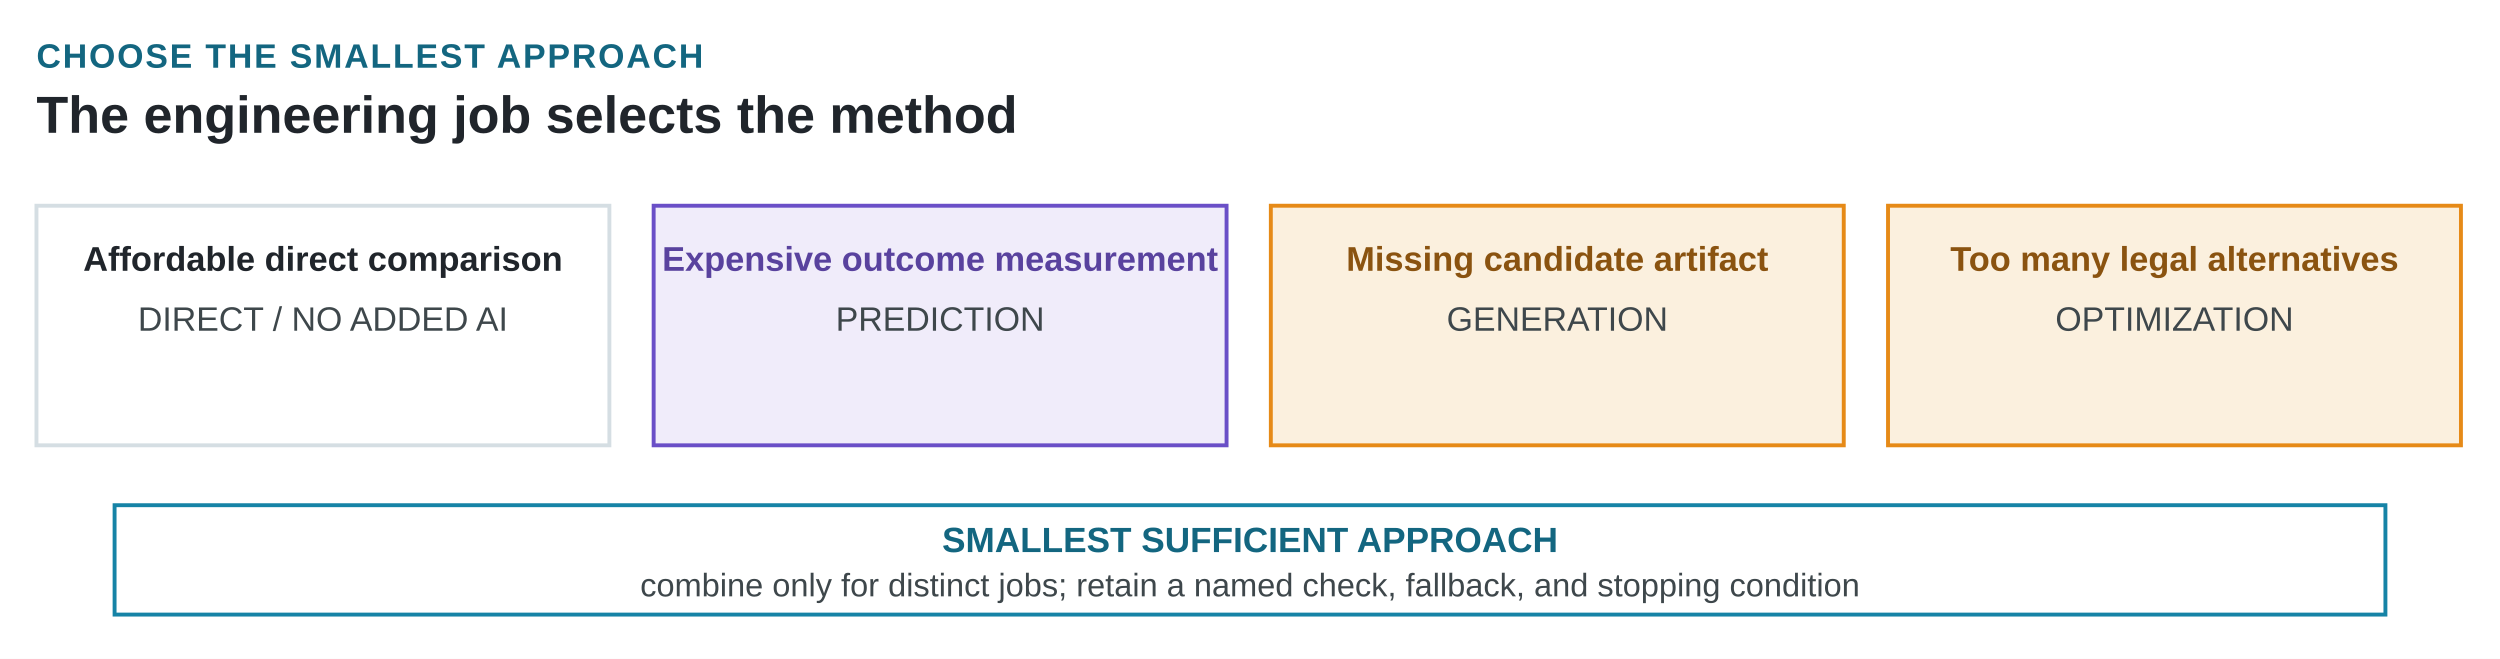
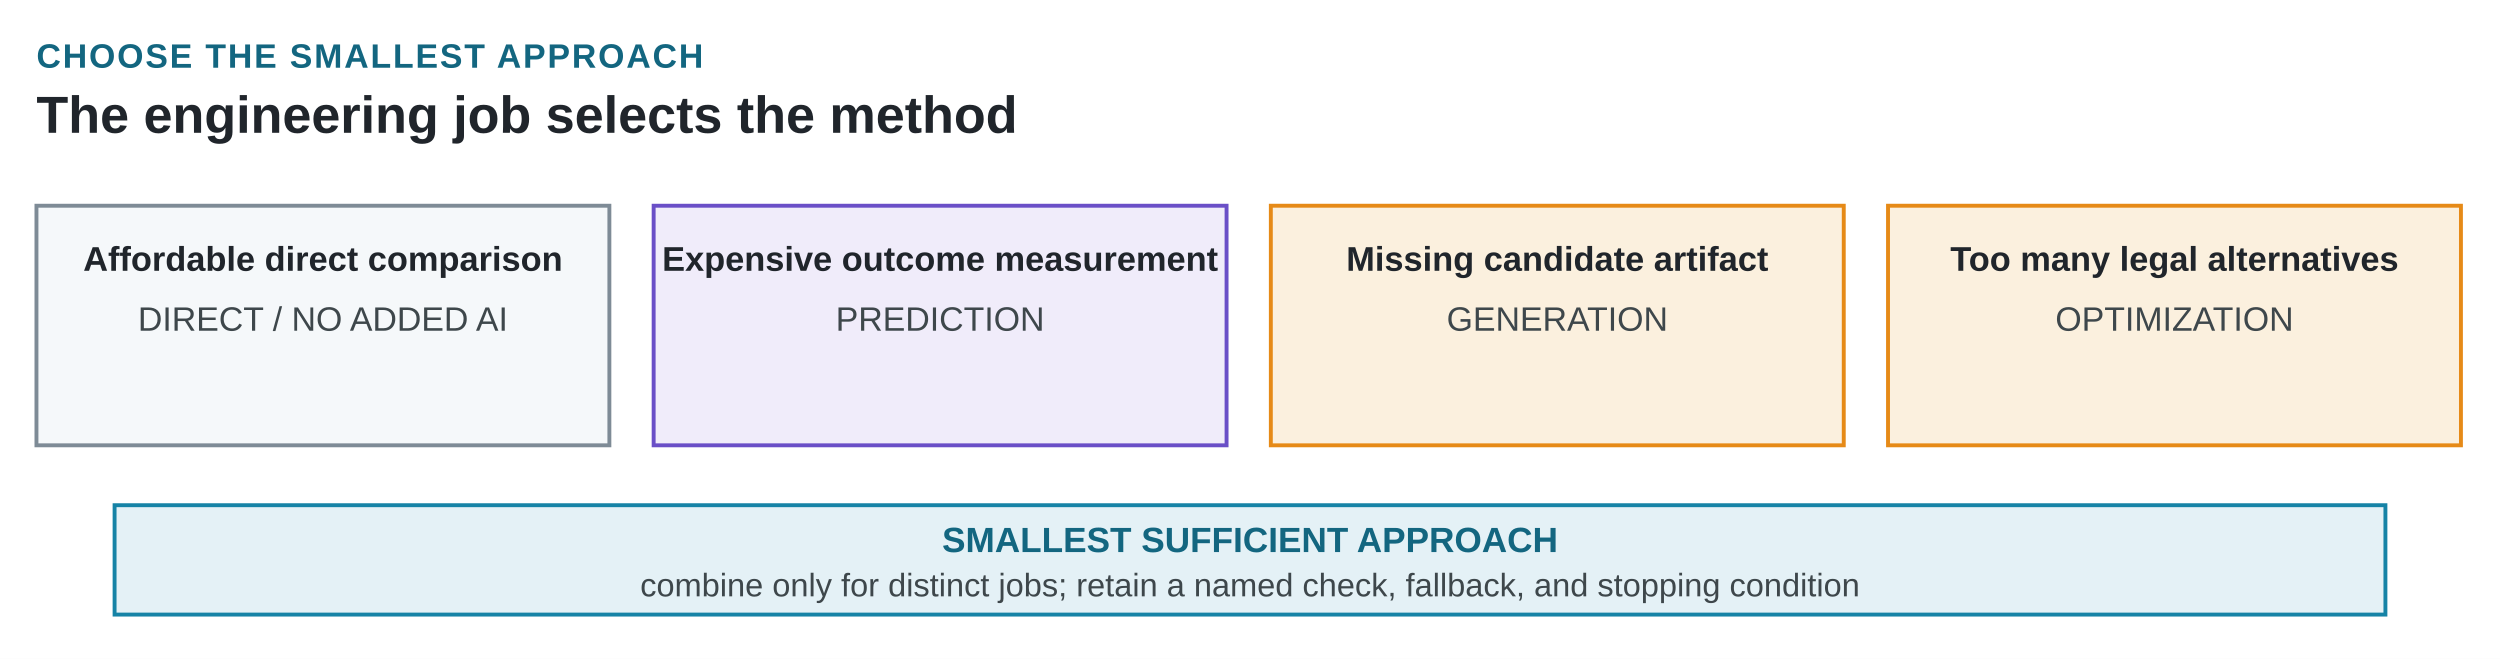
<svg xmlns="http://www.w3.org/2000/svg" viewBox="0 32 960 253" role="img" aria-labelledby="cover-title-5 cover-desc-5">
  <defs>
    <marker id="arrow-ink" viewBox="0 0 10 10" refX="8" refY="5" markerWidth="7" markerHeight="7" orient="auto">
      <path d="M 0 1 L 9 5 L 0 9 Z" fill="#20252B" />
    </marker>
  </defs>
  <rect x="0" y="0" width="960" height="285" fill="#FFFFFF" />
  <text x="14" y="58" text-anchor="start" font-family="Arial, Helvetica, sans-serif" font-size="13" font-weight="700" fill="#136680" letter-spacing="0.7">CHOOSE THE SMALLEST APPROACH</text>
  <text x="14" y="83" text-anchor="start" font-family="Arial, Helvetica, sans-serif" font-size="20" font-weight="700" fill="#20252B">The engineering job selects the method</text>
-   <rect x="14" y="111" width="220" height="92" fill="#FFFFFF" stroke="#D5DEE3" stroke-width="1.5" />
+   <rect x="14" y="111" width="220" height="92" fill="#F5F8FA" stroke="#7E8B96" stroke-width="1.5" />
  <text x="124.0" y="136" text-anchor="middle" font-family="Arial, Helvetica, sans-serif" font-size="13.2" font-weight="700" fill="#20252B">Affordable direct comparison</text>
  <text x="124.0" y="159" text-anchor="middle" font-family="Arial, Helvetica, sans-serif" font-size="13" font-weight="400" fill="#3E474B">DIRECT / NO ADDED AI</text>
  <rect x="251" y="111" width="220" height="92" fill="#F0ECFA" stroke="#6A4FC7" stroke-width="1.5" />
-   <text x="361.0" y="136" text-anchor="middle" font-family="Arial, Helvetica, sans-serif" font-size="13.2" font-weight="700" fill="#59429E">Expensive outcome measurement</text>
+   <text x="361.0" y="136" text-anchor="middle" font-family="Arial, Helvetica, sans-serif" font-size="13.2" font-weight="700" fill="#20252B">Expensive outcome measurement</text>
  <text x="361.0" y="159" text-anchor="middle" font-family="Arial, Helvetica, sans-serif" font-size="13" font-weight="400" fill="#3E474B">PREDICTION</text>
  <rect x="488" y="111" width="220" height="92" fill="#FBF0DE" stroke="#E68A17" stroke-width="1.5" />
-   <text x="598.0" y="136" text-anchor="middle" font-family="Arial, Helvetica, sans-serif" font-size="13.2" font-weight="700" fill="#8A5310">Missing candidate artifact</text>
+   <text x="598.0" y="136" text-anchor="middle" font-family="Arial, Helvetica, sans-serif" font-size="13.2" font-weight="700" fill="#20252B">Missing candidate artifact</text>
  <text x="598.0" y="159" text-anchor="middle" font-family="Arial, Helvetica, sans-serif" font-size="13" font-weight="400" fill="#3E474B">GENERATION</text>
  <rect x="725" y="111" width="220" height="92" fill="#FBF0DE" stroke="#E68A17" stroke-width="1.5" />
-   <text x="835.0" y="136" text-anchor="middle" font-family="Arial, Helvetica, sans-serif" font-size="13.2" font-weight="700" fill="#8A5310">Too many legal alternatives</text>
+   <text x="835.0" y="136" text-anchor="middle" font-family="Arial, Helvetica, sans-serif" font-size="13.2" font-weight="700" fill="#20252B">Too many legal alternatives</text>
  <text x="835.0" y="159" text-anchor="middle" font-family="Arial, Helvetica, sans-serif" font-size="13" font-weight="400" fill="#3E474B">OPTIMIZATION</text>
-   <rect x="44" y="226" width="872" height="42" fill="#FFFFFF" stroke="#1683A6" stroke-width="1.5" />
+   <rect x="44" y="226" width="872" height="42" fill="#E4F1F6" stroke="#1683A6" stroke-width="1.5" />
  <text x="480" y="244" text-anchor="middle" font-family="Arial, Helvetica, sans-serif" font-size="13.5" font-weight="700" fill="#136680">SMALLEST SUFFICIENT APPROACH</text>
  <text x="480" y="261" text-anchor="middle" font-family="Arial, Helvetica, sans-serif" font-size="12.5" font-weight="400" fill="#3E474B">combine only for distinct jobs; retain a named check, fallback, and stopping condition</text>
</svg>
